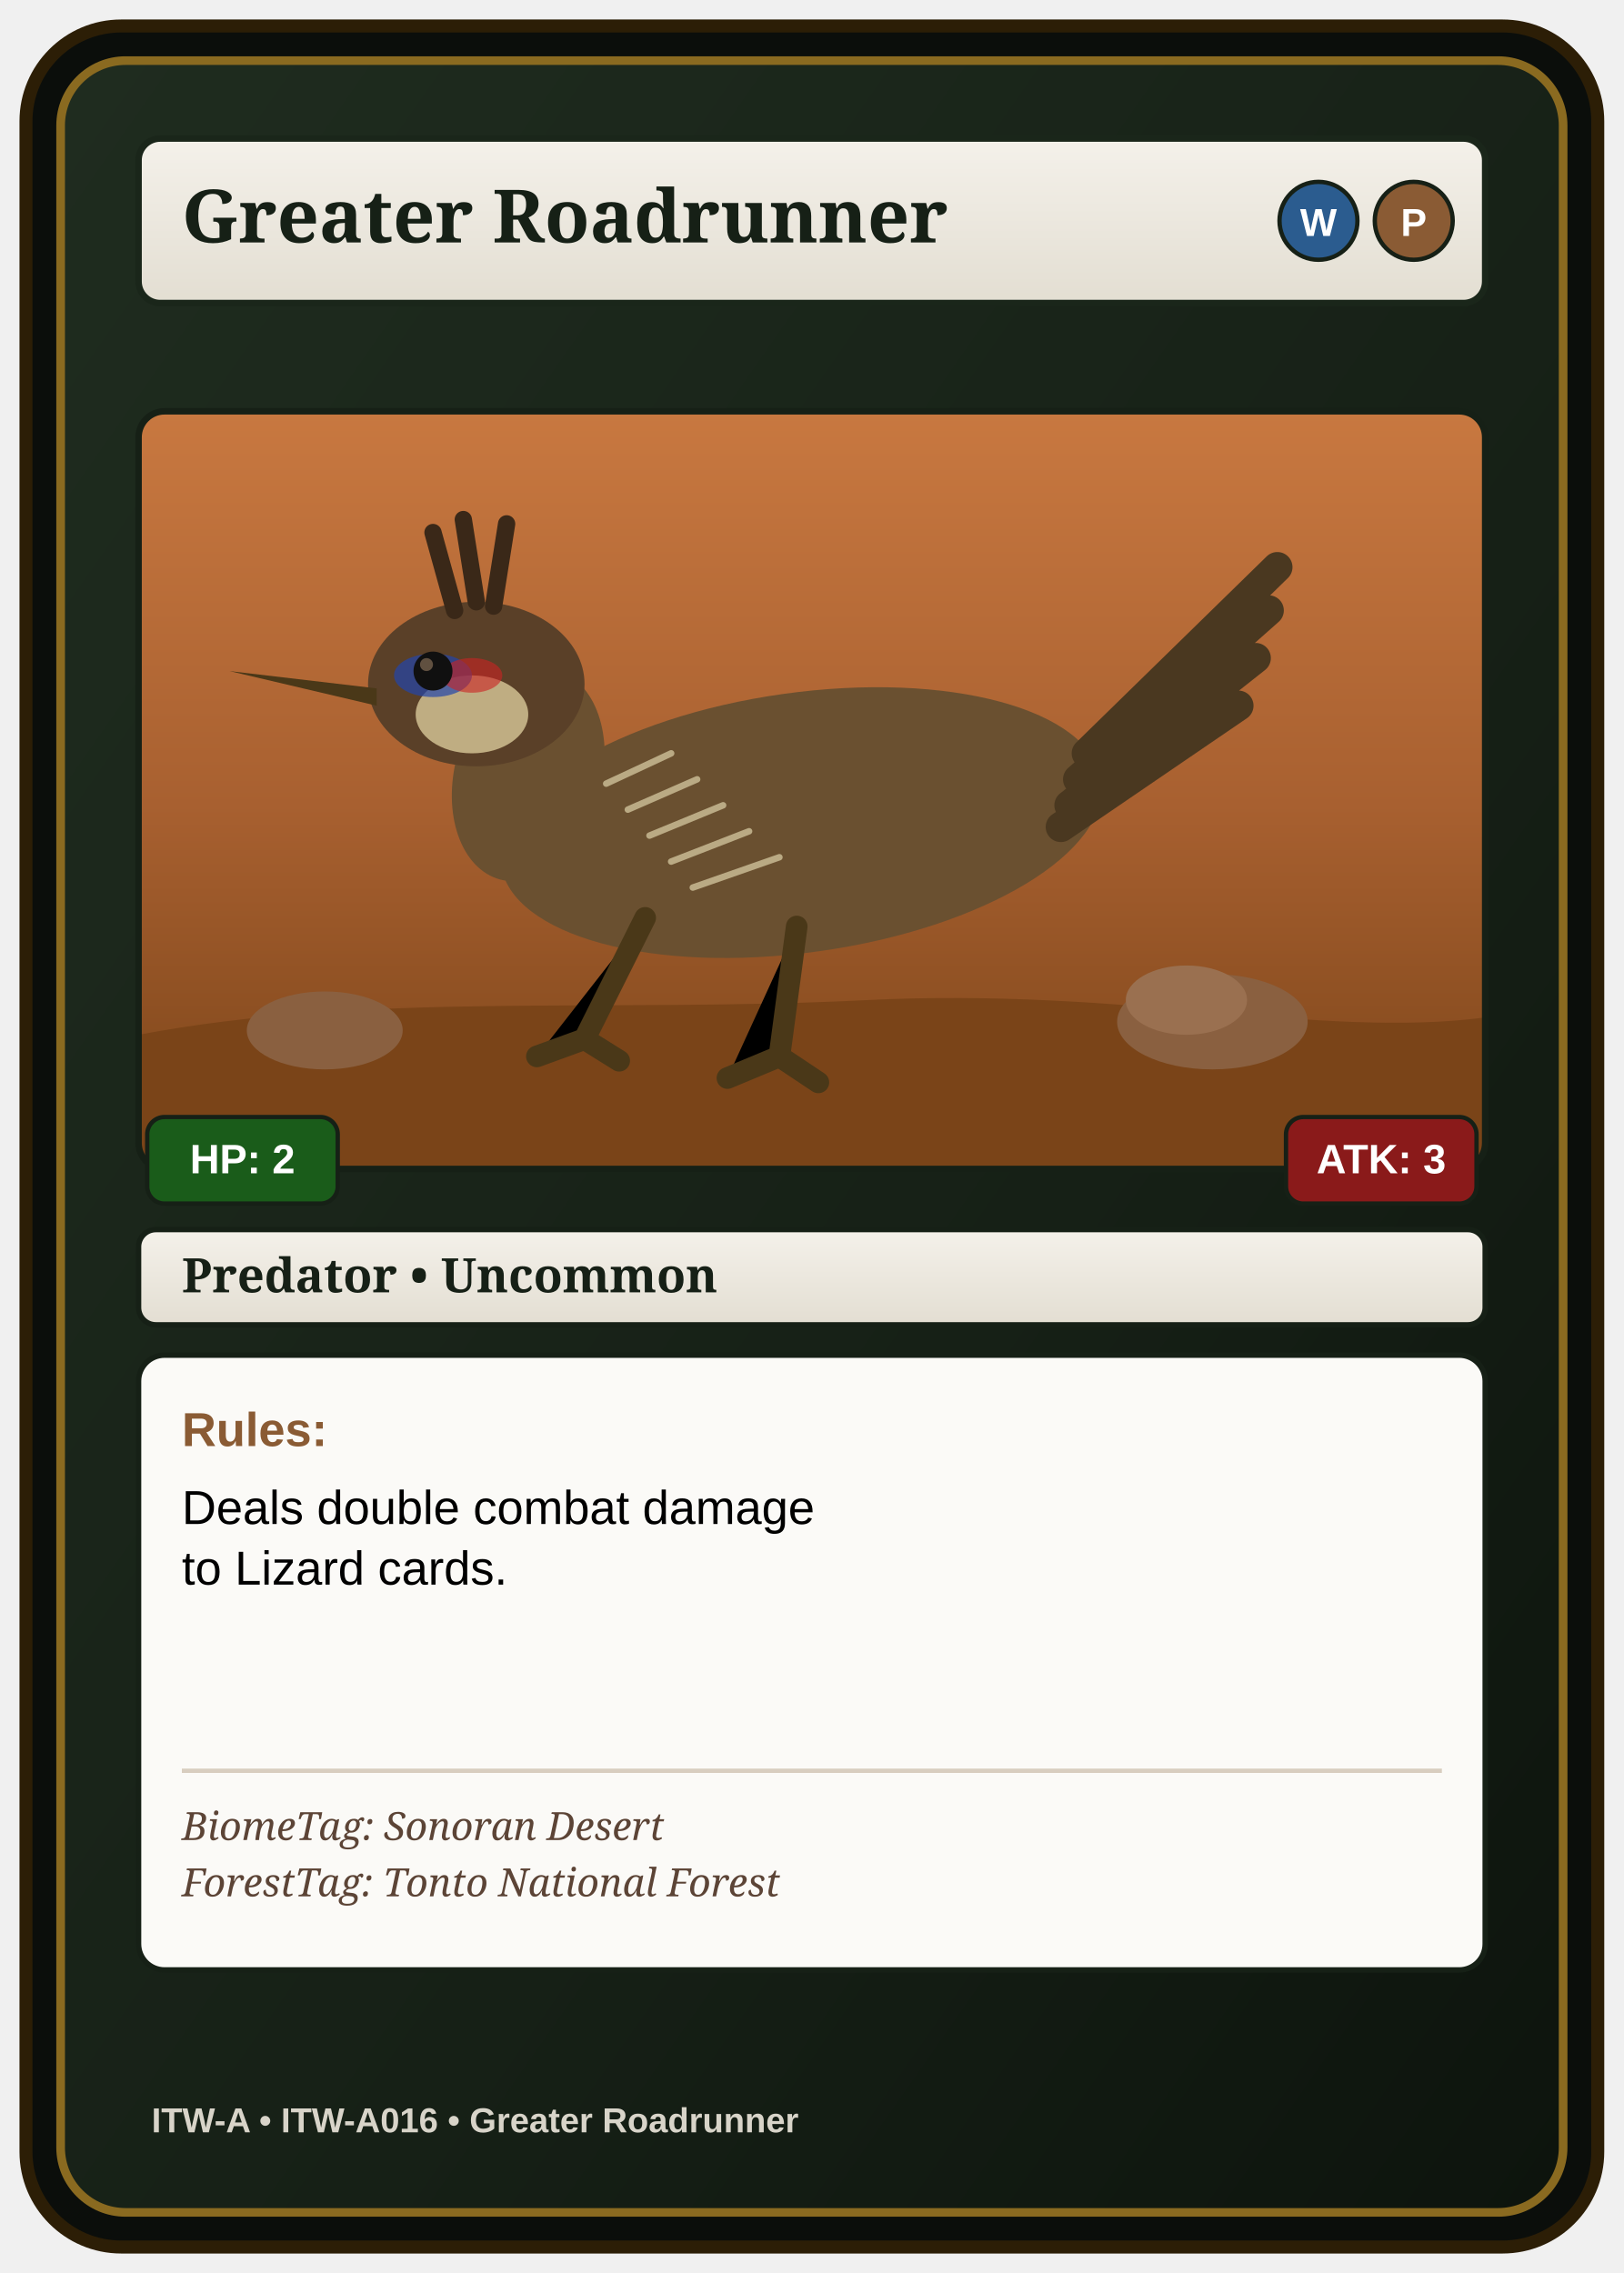
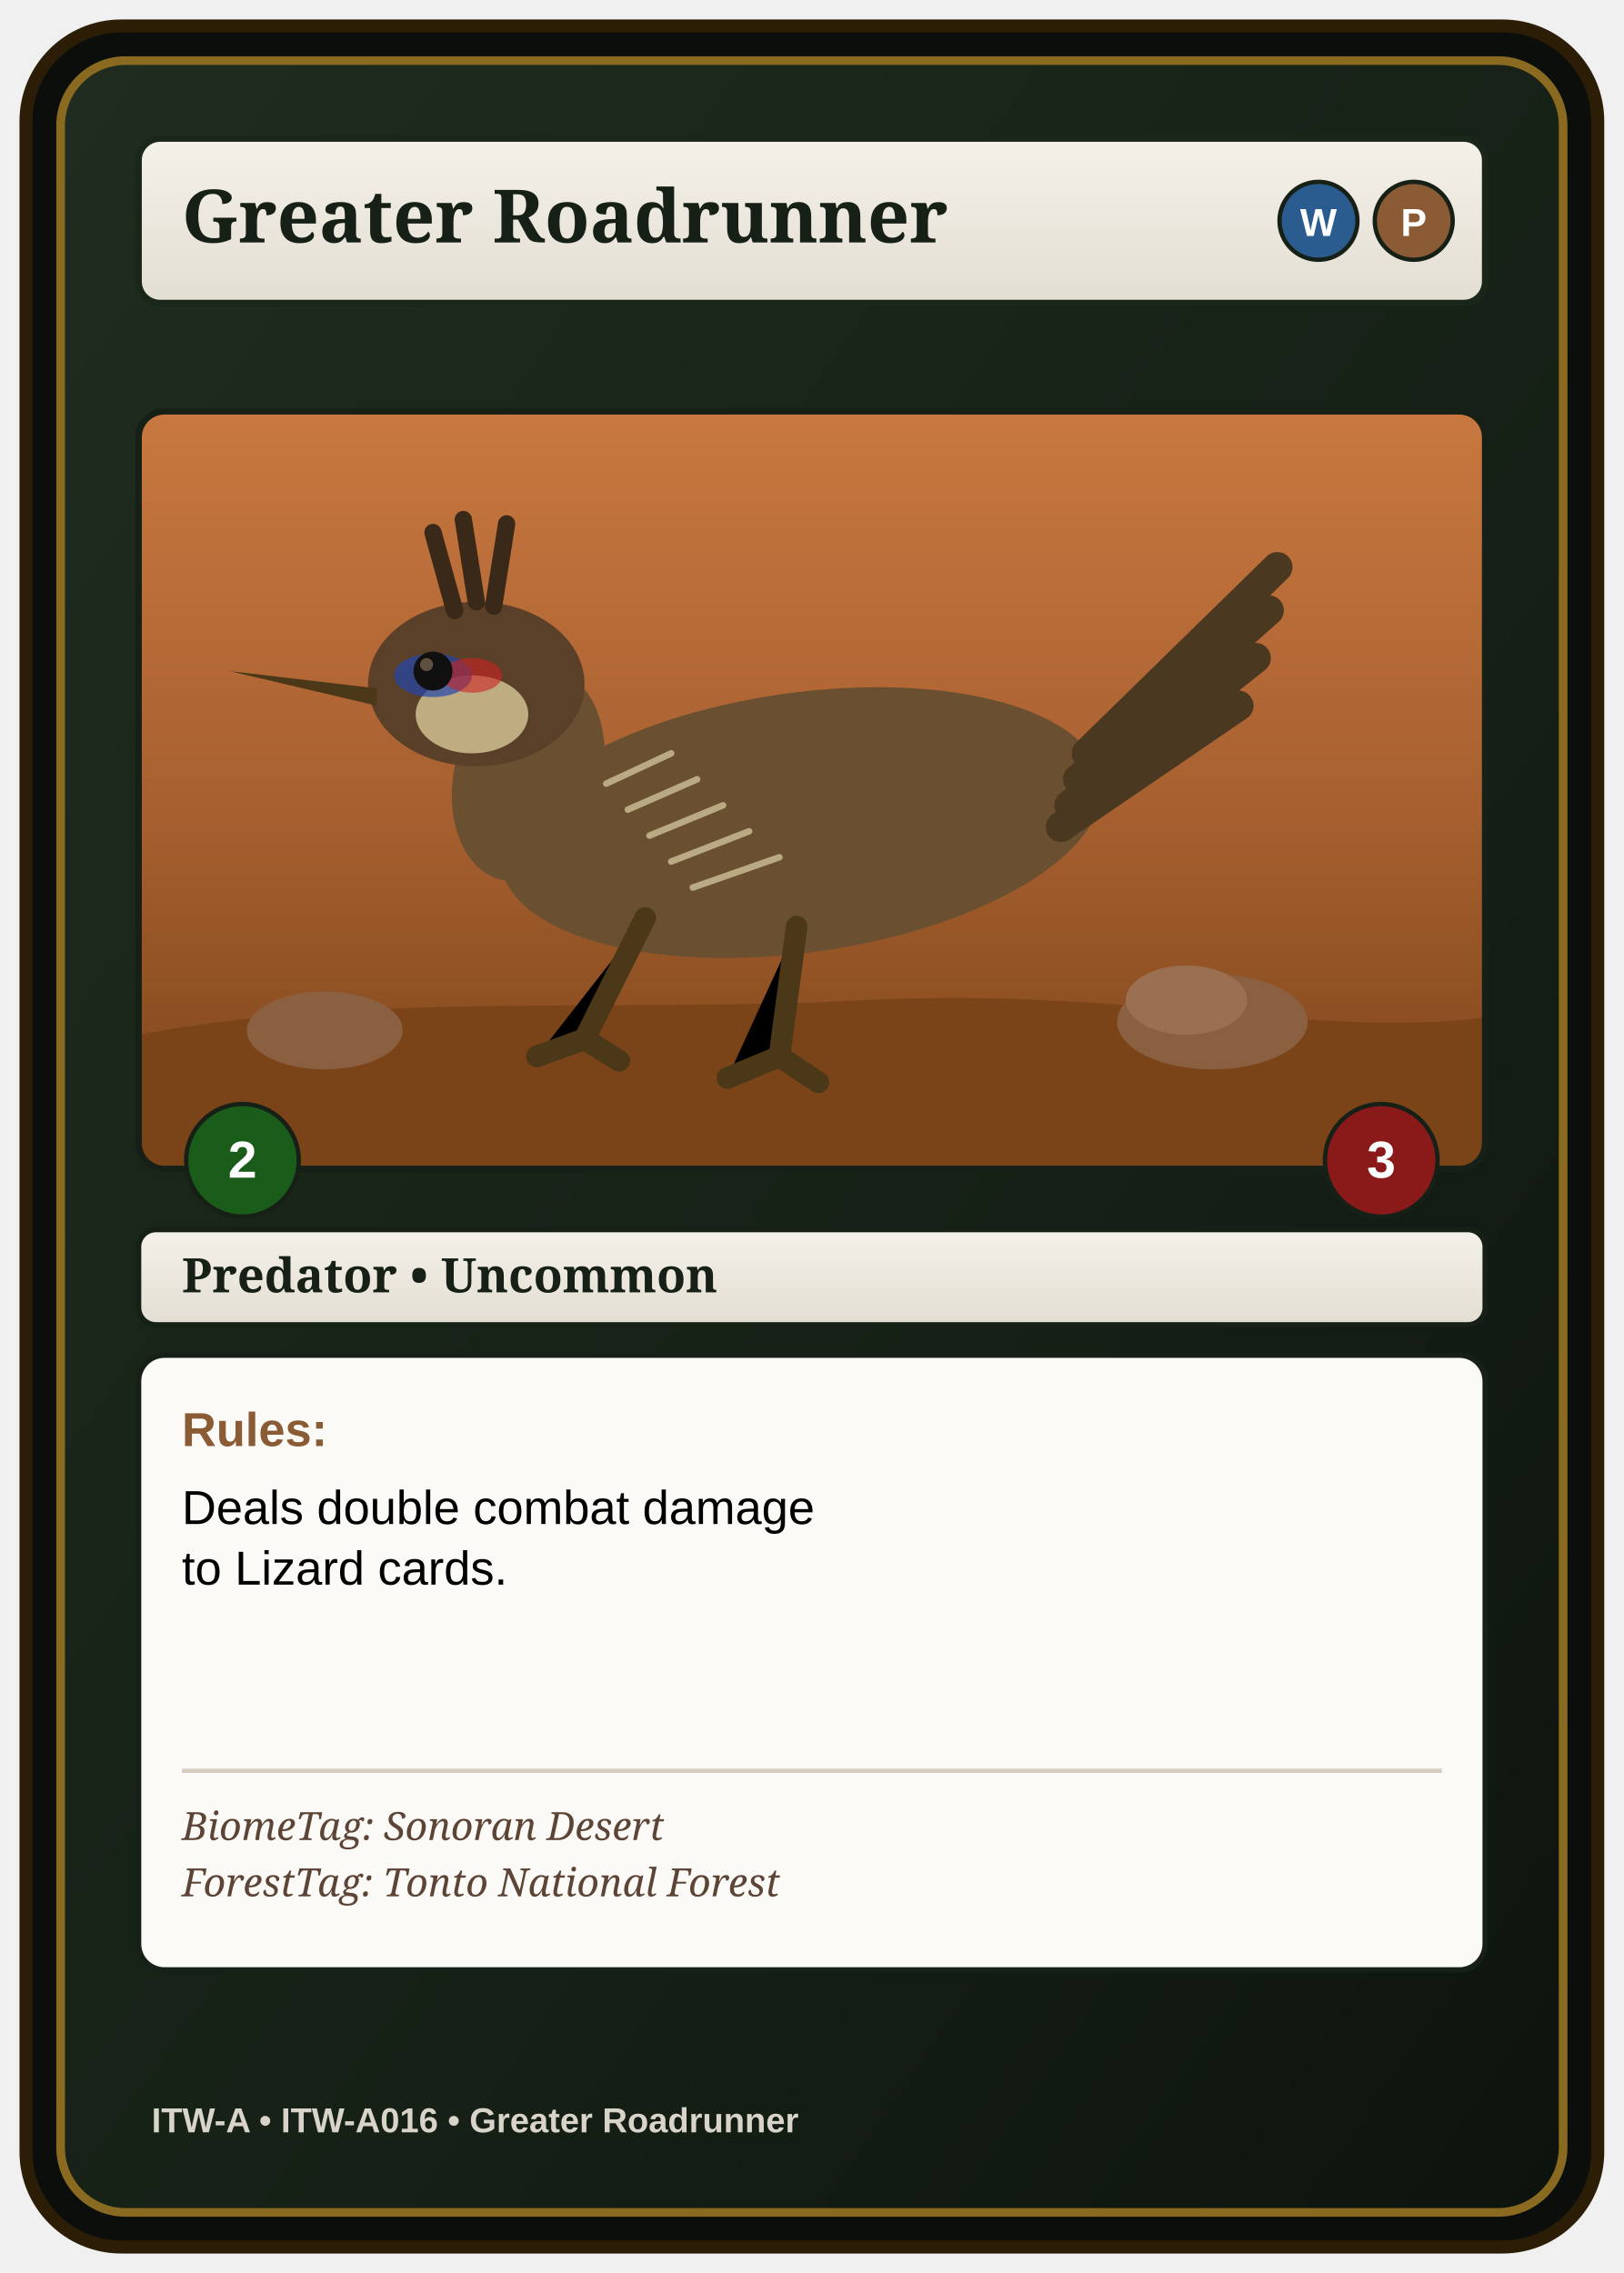
<svg xmlns="http://www.w3.org/2000/svg" width="2.5in" height="3.5in" viewBox="0 0 750 1050" version="1.1" role="img" aria-labelledby="title desc">
  <defs>
    <linearGradient id="usfsBg" x1="0%" y1="0%" x2="100%" y2="100%">
      <stop offset="0%" stop-color="#1f2c1f" />
      <stop offset="60%" stop-color="#162016" />
      <stop offset="100%" stop-color="#0d140d" />
    </linearGradient>
    <linearGradient id="usfsCream" x1="0%" y1="0%" x2="0%" y2="100%">
      <stop offset="0%" stop-color="#f4f1ea" />
      <stop offset="100%" stop-color="#e3ded2" />
    </linearGradient>
    <linearGradient id="roadrunnerArtBg" x1="0%" y1="0%" x2="0%" y2="100%">
      <stop offset="0%" stop-color="#c87840" />
      <stop offset="52%" stop-color="#a86030" />
      <stop offset="100%" stop-color="#7a4418" />
    </linearGradient>
    <clipPath id="imageClip">
      <rect x="64" y="190" width="622" height="350" rx="12" />
    </clipPath>
  </defs>
  <rect x="12" y="12" width="726" height="1026" rx="44" fill="#0b0e0b" stroke="#2c1e06" stroke-width="6" />
  <rect x="28" y="28" width="694" height="994" rx="30" fill="url(#usfsBg)" stroke="#8a6a20" stroke-width="4" />
  <rect x="64" y="64" width="622" height="76" rx="10" fill="url(#usfsCream)" stroke="#1a261a" stroke-width="3" />
  <text x="84" y="112" font-family="Georgia, serif" font-size="34" font-weight="700" fill="#162016">Greater Roadrunner</text>
  <circle cx="609" cy="102" r="18" fill="#2b5c8f" stroke="#162016" stroke-width="2" />
  <text x="609" y="109" font-family="Arial, sans-serif" font-size="18" font-weight="700" fill="#ffffff" text-anchor="middle">W</text>
  <circle cx="653" cy="102" r="18" fill="#8a5b34" stroke="#162016" stroke-width="2" />
  <text x="653" y="109" font-family="Arial, sans-serif" font-size="18" font-weight="700" fill="#ffffff" text-anchor="middle">P</text>
  <g clip-path="url(#imageClip)">
    <rect x="64" y="190" width="622" height="350" fill="url(#roadrunnerArtBg)" />
    <path d="M64,478 C170,458 280,468 400,462 C520,456 610,480 686,470 L686,540 L64,540 Z" fill="#7a4418" />
    <ellipse cx="560" cy="472" rx="44" ry="22" fill="#8a6040" />
    <ellipse cx="548" cy="462" rx="28" ry="16" fill="#9a7050" />
    <ellipse cx="150" cy="476" rx="36" ry="18" fill="#8a6040" />
    <ellipse cx="370" cy="380" rx="140" ry="60" fill="#6a5030" transform="rotate(-8 370 380)" />
    <path d="M502,348 L590,262 M498,360 L586,282 M494,372 L580,304 M490,382 L572,326" stroke="#4a3820" stroke-width="14" stroke-linecap="round" />
    <ellipse cx="244" cy="358" rx="34" ry="50" fill="#6a5030" transform="rotate(15 244 358)" />
    <ellipse cx="220" cy="316" rx="50" ry="38" fill="#5a4028" />
    <path d="M220,278 L214,240 M228,280 L234,242 M210,282 L200,246" stroke="#3a2818" stroke-width="8" stroke-linecap="round" />
    <ellipse cx="218" cy="330" rx="26" ry="18" fill="#d8c898" opacity="0.8" />
    <path d="M280,362 L310,348 M290,374 L322,360 M300,386 L334,372 M310,398 L346,384 M320,410 L360,396" stroke="#dcd0a8" stroke-width="3" stroke-linecap="round" opacity="0.7" />
    <ellipse cx="200" cy="312" rx="18" ry="10" fill="#2244aa" opacity="0.7" />
    <ellipse cx="218" cy="312" rx="14" ry="8" fill="#cc2222" opacity="0.6" />
    <circle cx="200" cy="310" r="9" fill="#101010" />
    <circle cx="197" cy="307" r="3" fill="#605040" />
    <path d="M174,318 L106,310 L174,326 Z" fill="#4a3818" />
    <path d="M298,424 L270,480 L248,488 M270,480 L286,490" stroke="#4a3818" stroke-width="10" stroke-linecap="round" stroke-linejoin="round" />
    <path d="M368,428 L360,488 L336,498 M360,488 L378,500" stroke="#4a3818" stroke-width="10" stroke-linecap="round" stroke-linejoin="round" />
  </g>
  <rect x="64" y="190" width="622" height="350" rx="12" fill="none" stroke="#162016" stroke-width="3" />
-   <rect x="68" y="516" width="88" height="40" rx="8" fill="#1a5c1a" stroke="#162016" stroke-width="2" />
-   <text x="112" y="542" font-family="Arial, sans-serif" font-size="19" font-weight="700" fill="#ffffff" text-anchor="middle">HP: 2</text>
-   <rect x="594" y="516" width="88" height="40" rx="8" fill="#8a1a1a" stroke="#162016" stroke-width="2" />
-   <text x="638" y="542" font-family="Arial, sans-serif" font-size="19" font-weight="700" fill="#ffffff" text-anchor="middle">ATK: 3</text>
+   <circle cx="112" cy="536" r="26" fill="#1a5c1a" stroke="#162016" stroke-width="2" />
+   <text x="112" y="544" font-family="Arial, sans-serif" font-size="24" font-weight="700" fill="#ffffff" text-anchor="middle">2</text>
+   <circle cx="638" cy="536" r="26" fill="#8a1a1a" stroke="#162016" stroke-width="2" />
+   <text x="638" y="544" font-family="Arial, sans-serif" font-size="24" font-weight="700" fill="#ffffff" text-anchor="middle">3</text>
  <rect x="64" y="568" width="622" height="44" rx="8" fill="url(#usfsCream)" stroke="#162016" stroke-width="2.5" />
  <text x="84" y="597" font-family="Georgia, serif" font-size="22" font-weight="700" fill="#162016">Predator • Uncommon</text>
  <rect x="64" y="626" width="622" height="284" rx="12" fill="#fbfaf7" stroke="#162016" stroke-width="2.5" />
  <text x="84" y="668" font-family="Arial, sans-serif" font-size="22" font-weight="700" fill="#8a5b34">Rules:</text>
  <text x="84" y="704" font-family="Arial, sans-serif" font-size="22" fill="#000000">Deals double combat damage</text>
  <text x="84" y="732" font-family="Arial, sans-serif" font-size="22" fill="#000000">to Lizard cards.</text>
  <line x1="84" y1="818" x2="666" y2="818" stroke="#d8cdbf" stroke-width="2" />
  <text x="84" y="850" font-family="Georgia, serif" font-size="18" fill="#5c4436" font-style="italic">BiomeTag: Sonoran Desert</text>
  <text x="84" y="876" font-family="Georgia, serif" font-size="18" fill="#5c4436" font-style="italic">ForestTag: Tonto National Forest</text>
  <text x="70" y="985" font-family="Arial, sans-serif" font-size="16" font-weight="700" fill="#d8d4c9">ITW-A • ITW-A016 • Greater Roadrunner</text>
</svg>
